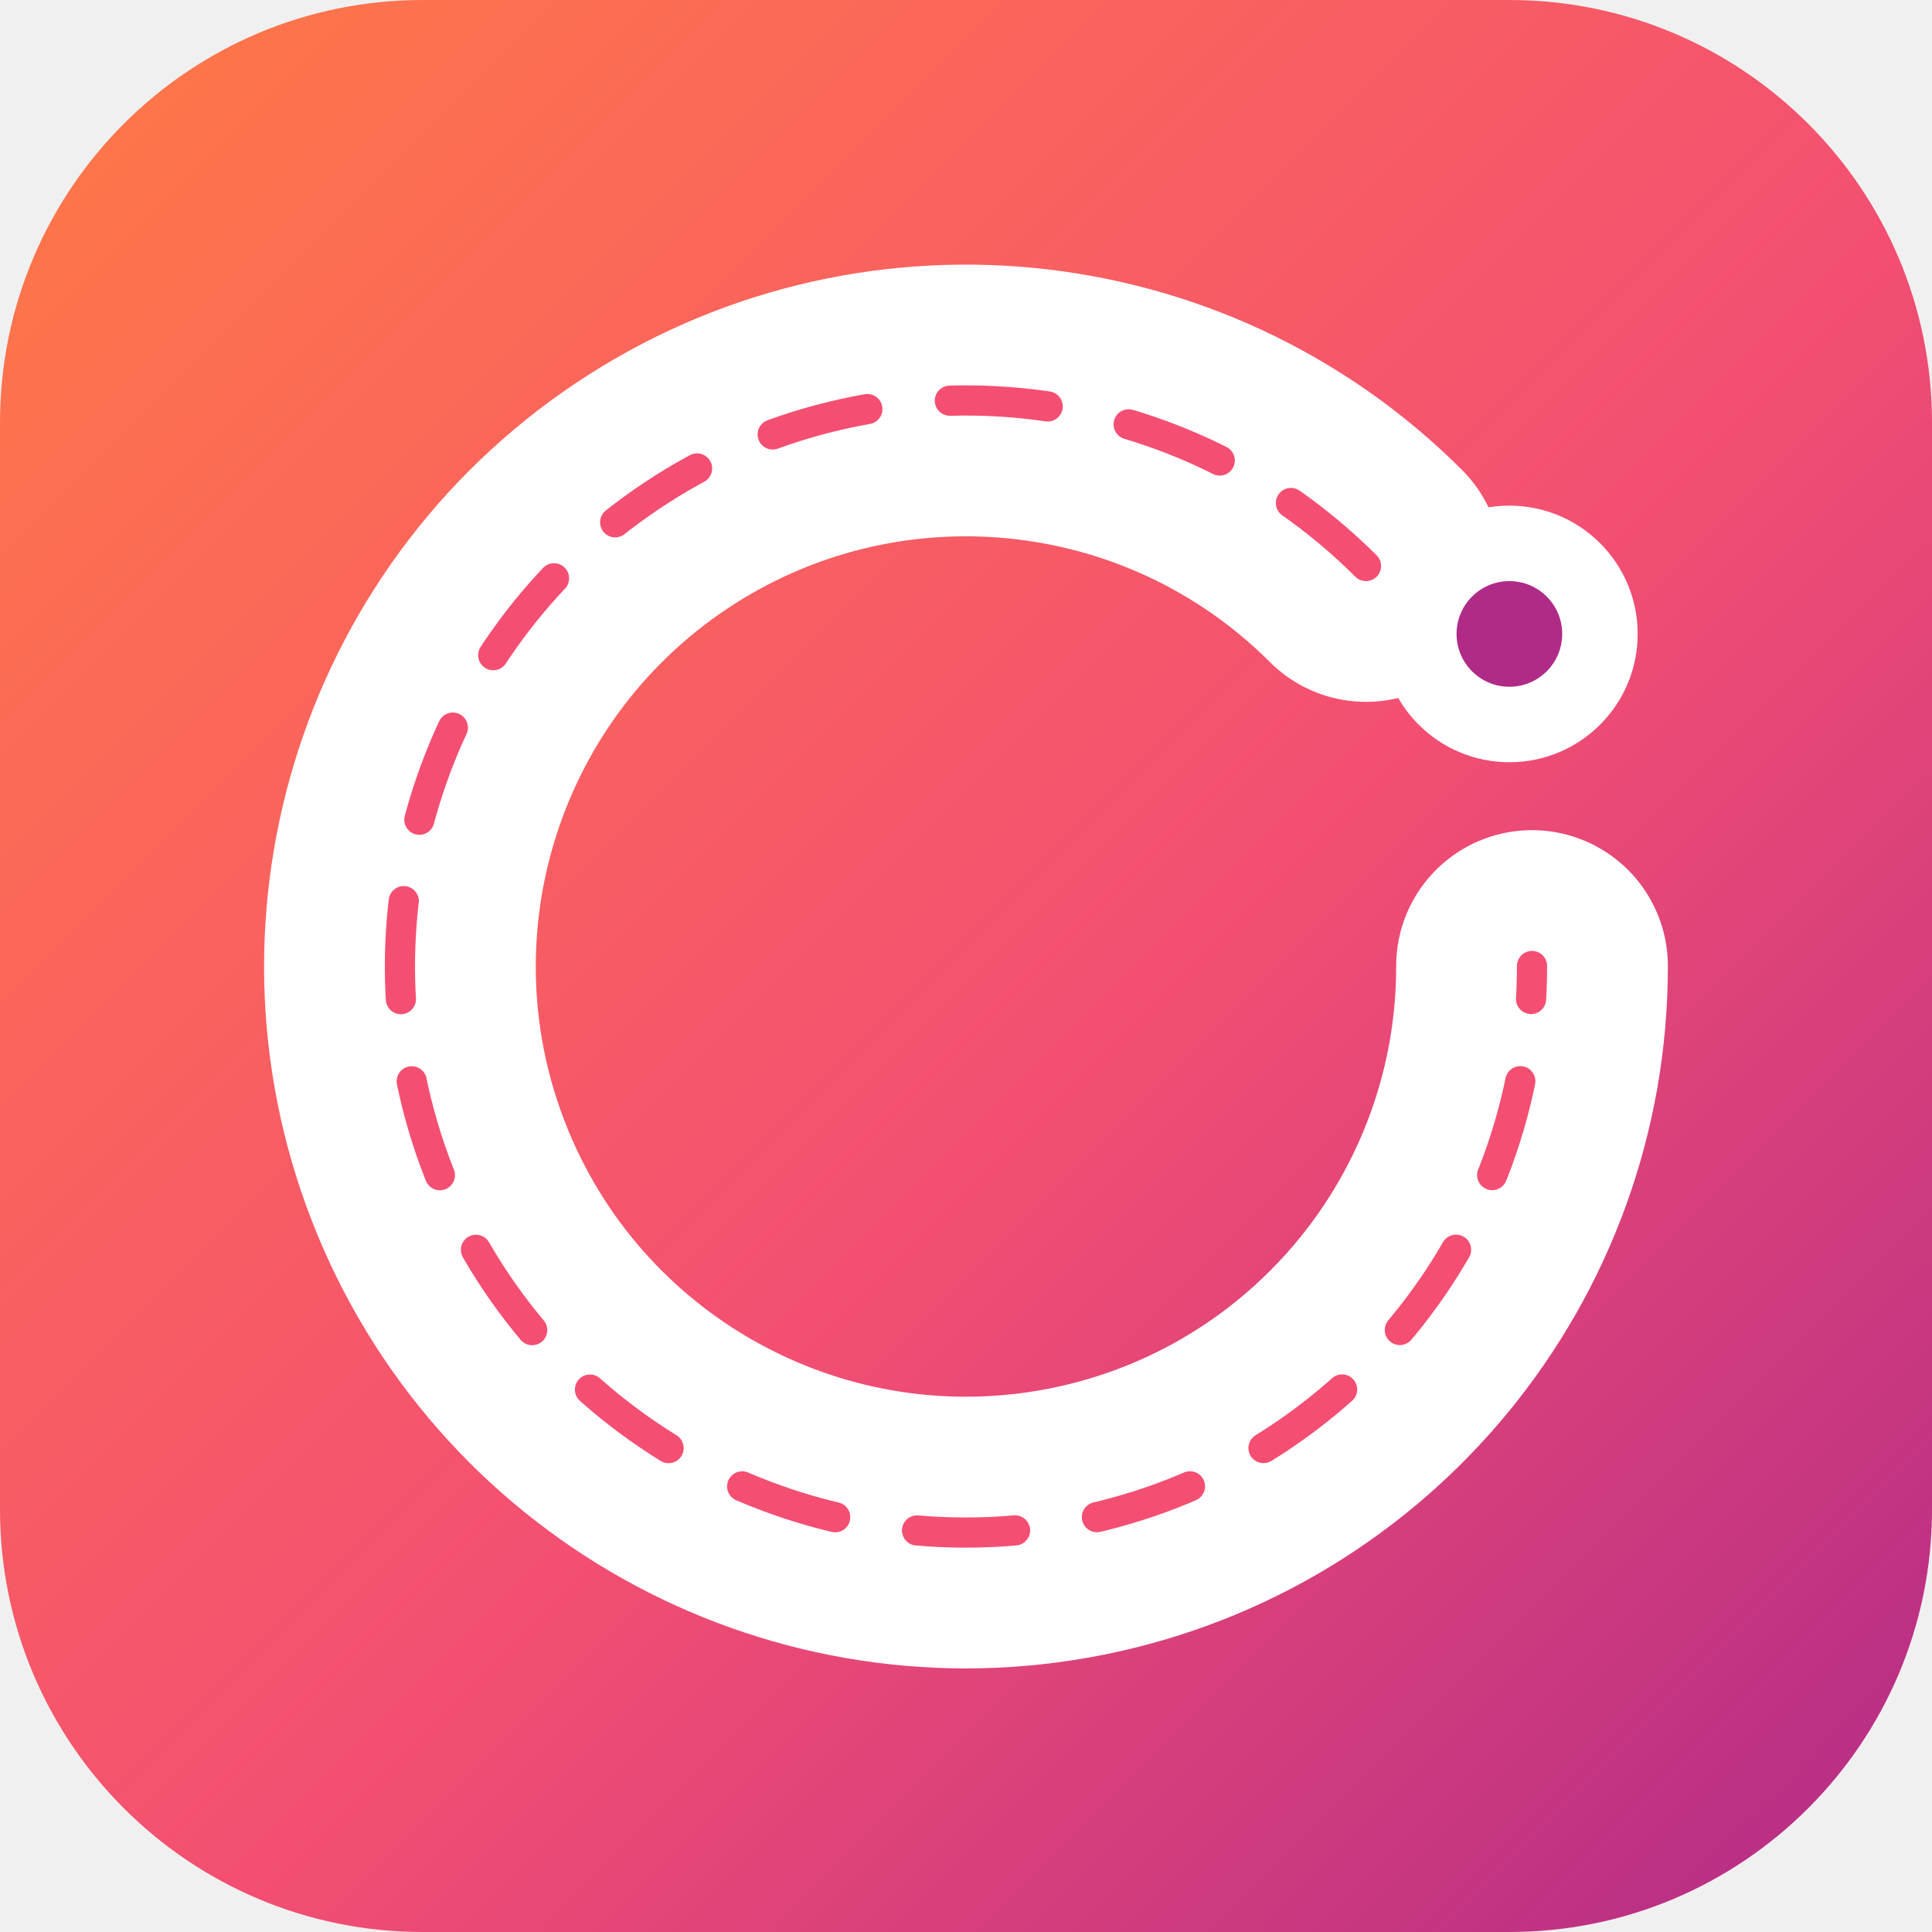
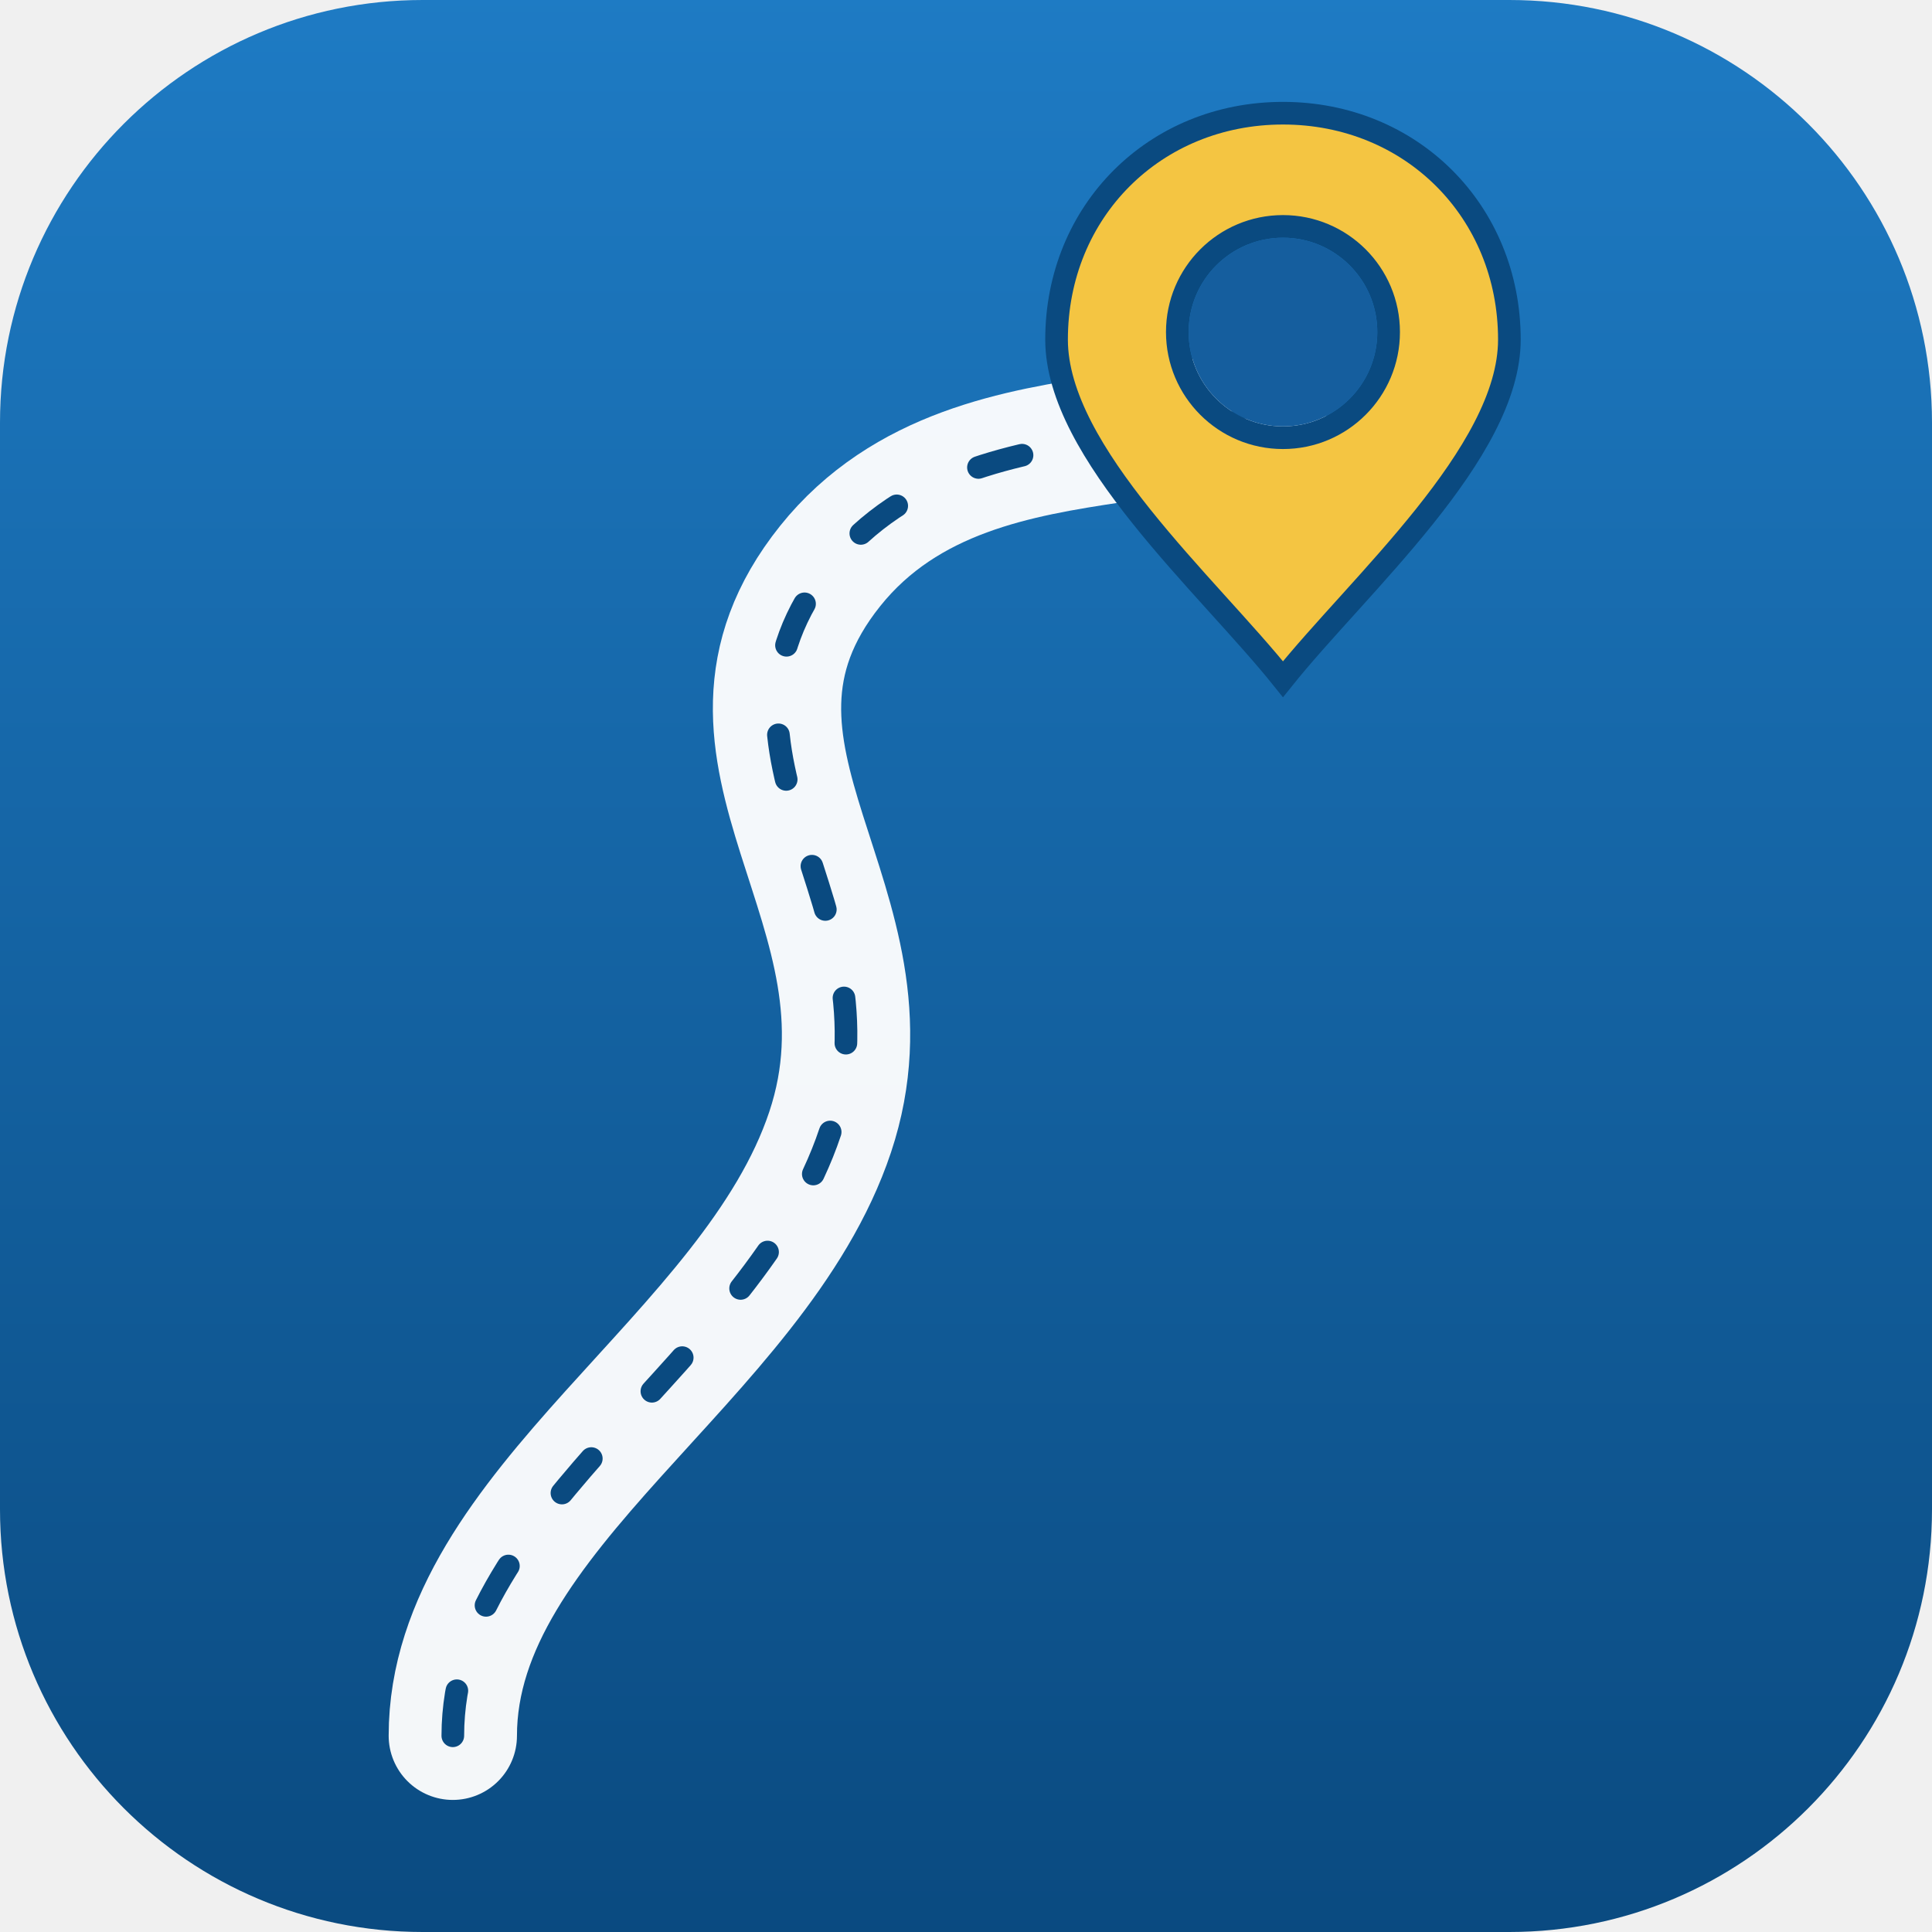
<svg xmlns="http://www.w3.org/2000/svg" viewBox="0 0 512 512" width="64" height="64">
  <defs>
-     <linearGradient id="bg" x1="0" y1="0" x2="1" y2="1">
-       <stop offset="0" stop-color="#FF7A45" />
-       <stop offset="0.55" stop-color="#F44F72" />
-       <stop offset="1" stop-color="#B02A88" />
+     <linearGradient id="bg" x1="0" y1="0" x2="0" y2="1">
+       <stop offset="0" stop-color="#1E7BC4" />
+       <stop offset="1" stop-color="#0A4A80" />
    </linearGradient>
  </defs>
  <rect width="512" height="512" rx="112" fill="url(#bg)" />
-   <path d="M 362 150 A 150 150 0 1 0 406 256" fill="none" stroke="#FFFFFF" stroke-width="72" stroke-linecap="round" />
-   <path d="M 362 150 A 150 150 0 1 0 406 256" fill="none" stroke="#F44F72" stroke-width="8" stroke-dasharray="26 22" stroke-linecap="round" />
-   <circle cx="400" cy="168" r="34" fill="#FFFFFF" />
-   <circle cx="400" cy="168" r="14" fill="#B02A88" />
+   <path d="M 120 460 C 120 400, 200 360, 220 300 C 240 240, 180 200, 220 150 C 260 100, 340 130, 340 90" stroke="#FFFFFF" stroke-width="34" stroke-linecap="round" fill="none" opacity="0.95" />
+   <path d="M 120 460 C 120 400, 200 360, 220 300 C 240 240, 180 200, 220 150 C 260 100, 340 130, 340 90" stroke="#0A4A80" stroke-width="6" stroke-linecap="round" fill="none" stroke-dasharray="12 24" />
+   <g transform="translate(340 90)">
+     <path fill-rule="evenodd" d="M 0 -60 C -34 -60, -60 -34, -60 0 C -60 30, -20 65, 0 90 C 20 65, 60 30, 60 0 C 60 -34, 34 -60, 0 -60 Z M 0 -30 A 28 28 0 1 0 0 26 A 28 28 0 1 0 0 -30 Z" fill="#F4C542" stroke="#0A4A80" stroke-width="6" />
+     <circle cx="0" cy="-2" r="25" fill="#155E9E" />
+   </g>
</svg>
